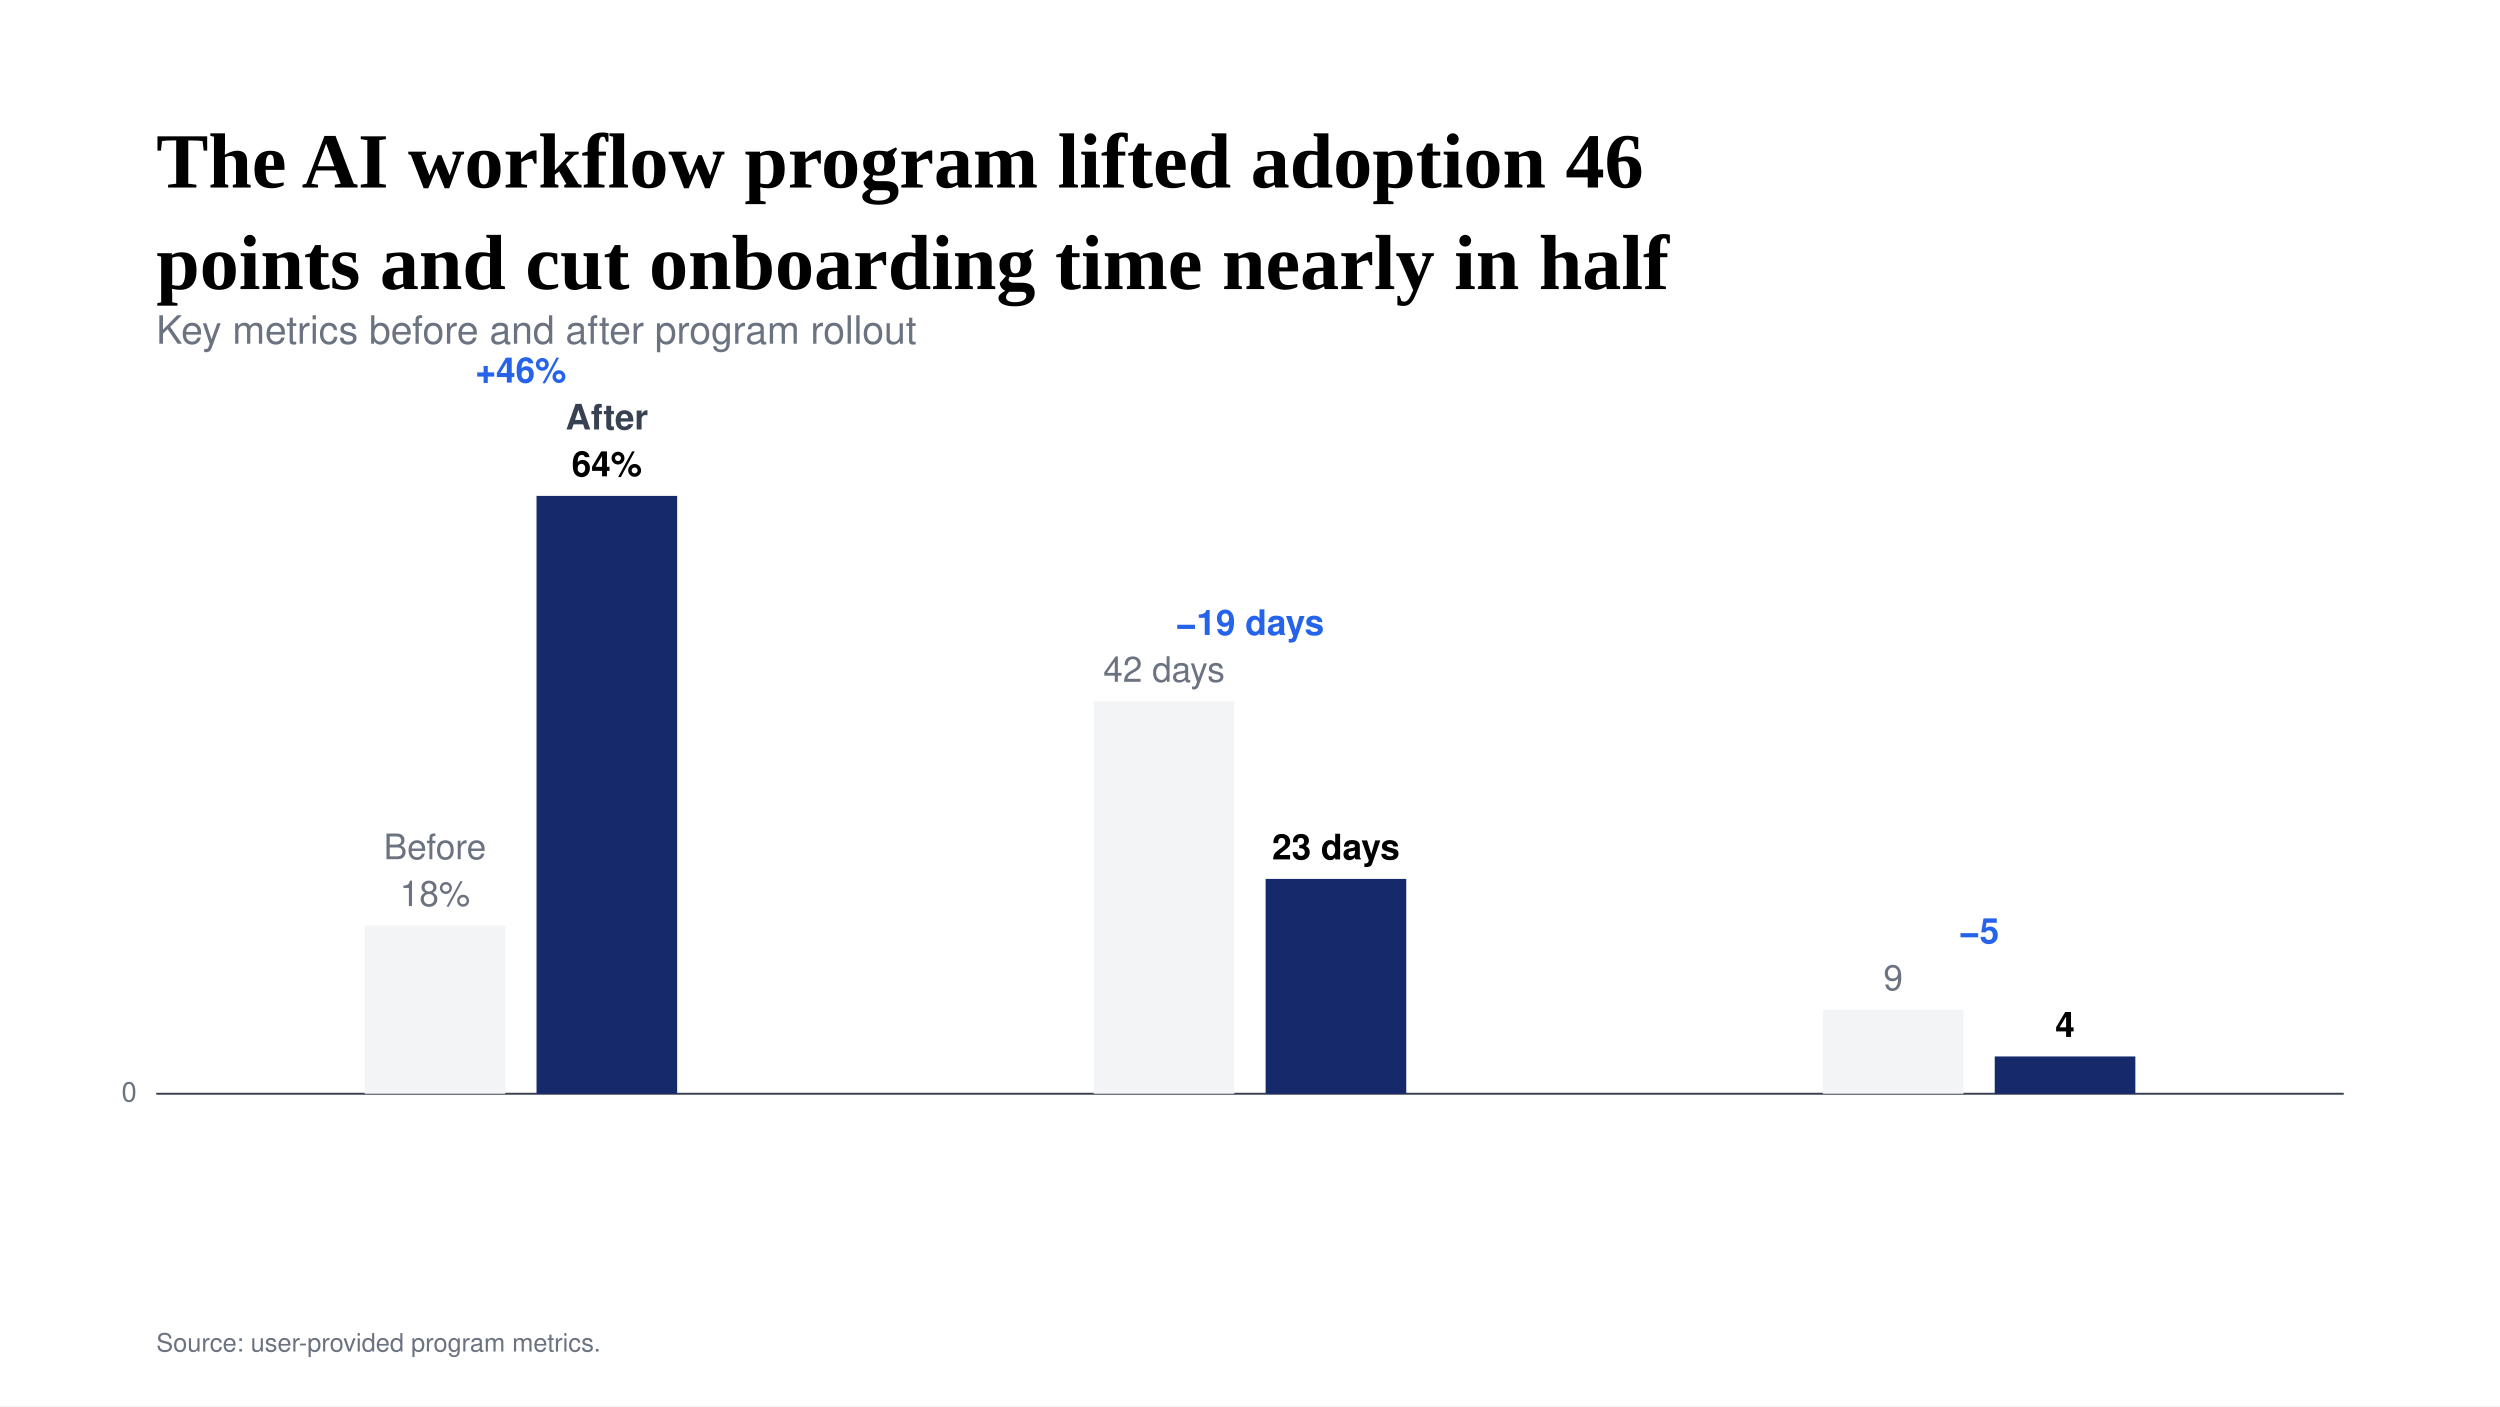
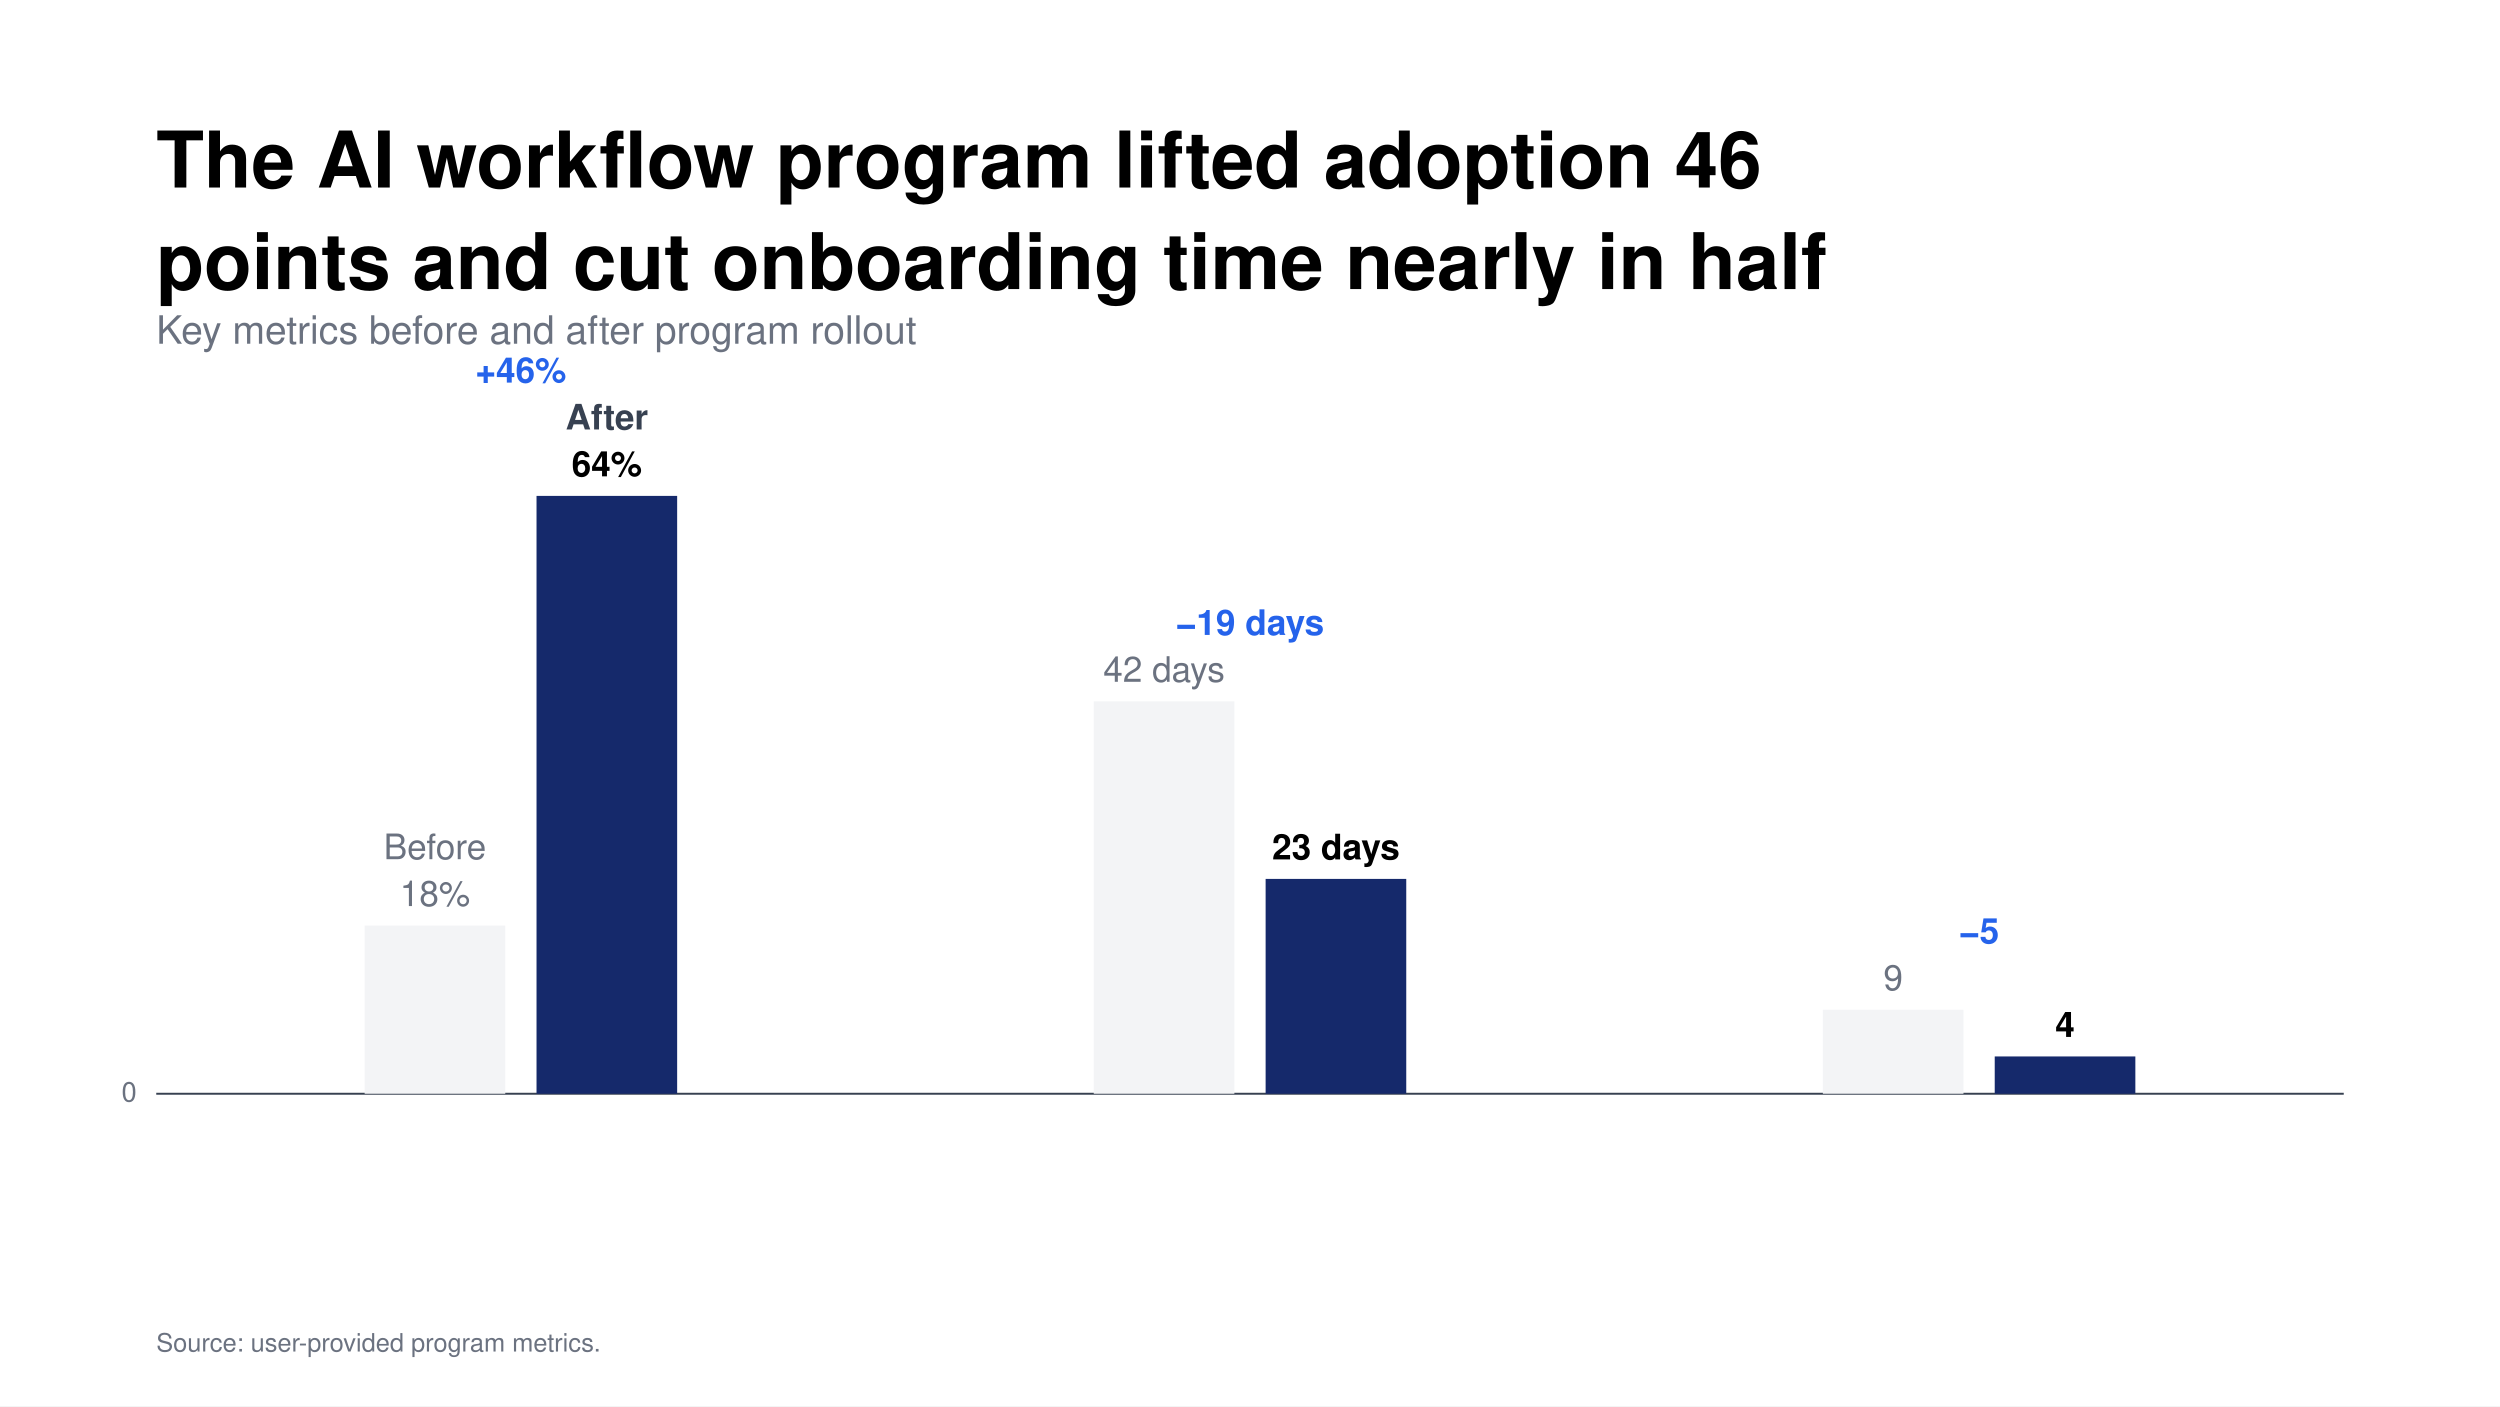
<svg xmlns="http://www.w3.org/2000/svg" viewBox="0 0 1280 720" width="1280" height="720" role="img" aria-label="The AI workflow program lifted adoption 46 points and cut onboarding time nearly in half">
  <rect width="1280" height="720" fill="#FFFFFF" />
-   <text x="80.0" y="96.0" font-family="Georgia, 'Times New Roman', 'Hiragino Mincho ProN', 'Yu Mincho', serif" font-size="40" fill="#000000" font-weight="bold" text-anchor="start">The AI workflow program lifted adoption 46</text>
-   <text x="80.0" y="148.0" font-family="Georgia, 'Times New Roman', 'Hiragino Mincho ProN', 'Yu Mincho', serif" font-size="40" fill="#000000" font-weight="bold" text-anchor="start">points and cut onboarding time nearly in half</text>
+   <text x="80.0" y="96.0" font-family="'Helvetica Neue', Helvetica, Arial, 'Hiragino Sans', 'Yu Gothic', 'Noto Sans JP', 'Meiryo', sans-serif" font-size="40" fill="#000000" font-weight="bold" text-anchor="start">The AI workflow program lifted adoption 46</text>
+   <text x="80.0" y="148.0" font-family="'Helvetica Neue', Helvetica, Arial, 'Hiragino Sans', 'Yu Gothic', 'Noto Sans JP', 'Meiryo', sans-serif" font-size="40" fill="#000000" font-weight="bold" text-anchor="start">points and cut onboarding time nearly in half</text>
  <text x="80.0" y="176.0" font-family="'Helvetica Neue', Helvetica, Arial, 'Hiragino Sans', 'Yu Gothic', 'Noto Sans JP', 'Meiryo', sans-serif" font-size="20" fill="#6B7280" font-weight="normal" text-anchor="start">Key metrics before and after program rollout</text>
  <line x1="80.0" y1="560.0" x2="1200.0" y2="560.0" stroke="#374151" />
  <text x="70.0" y="564.0" font-family="'Helvetica Neue', Helvetica, Arial, 'Hiragino Sans', 'Yu Gothic', 'Noto Sans JP', 'Meiryo', sans-serif" font-size="14" fill="#6B7280" font-weight="normal" text-anchor="end">0</text>
  <rect x="186.7" y="473.9" width="72.0" height="86.1" fill="#F3F4F6" stroke="none" />
  <rect x="274.7" y="253.9" width="72.0" height="306.1" fill="#15296B" stroke="none" />
  <text x="222.7" y="463.9" font-family="'Helvetica Neue', Helvetica, Arial, 'Hiragino Sans', 'Yu Gothic', 'Noto Sans JP', 'Meiryo', sans-serif" font-size="18" fill="#6B7280" font-weight="normal" text-anchor="middle">18%</text>
  <text x="310.7" y="243.9" font-family="'Helvetica Neue', Helvetica, Arial, 'Hiragino Sans', 'Yu Gothic', 'Noto Sans JP', 'Meiryo', sans-serif" font-size="18" fill="#000000" font-weight="bold" text-anchor="middle">64%</text>
  <text x="266.7" y="195.9" font-family="'Helvetica Neue', Helvetica, Arial, 'Hiragino Sans', 'Yu Gothic', 'Noto Sans JP', 'Meiryo', sans-serif" font-size="18" fill="#2563EB" font-weight="bold" text-anchor="middle">+46%</text>
  <text x="222.7" y="439.9" font-family="'Helvetica Neue', Helvetica, Arial, 'Hiragino Sans', 'Yu Gothic', 'Noto Sans JP', 'Meiryo', sans-serif" font-size="18" fill="#6B7280" font-weight="normal" text-anchor="middle">Before</text>
  <text x="310.7" y="219.9" font-family="'Helvetica Neue', Helvetica, Arial, 'Hiragino Sans', 'Yu Gothic', 'Noto Sans JP', 'Meiryo', sans-serif" font-size="18" fill="#374151" font-weight="600" text-anchor="middle">After</text>
  <text x="266.7" y="578.0" font-family="'Helvetica Neue', Helvetica, Arial, 'Hiragino Sans', 'Yu Gothic', 'Noto Sans JP', 'Meiryo', sans-serif" font-size="18" fill="#374151" font-weight="normal" text-anchor="middle" />
  <text x="266.7" y="602.0" font-family="'Helvetica Neue', Helvetica, Arial, 'Hiragino Sans', 'Yu Gothic', 'Noto Sans JP', 'Meiryo', sans-serif" font-size="18" fill="#374151" font-weight="normal" text-anchor="middle" />
  <rect x="560.0" y="359.1" width="72.0" height="200.9" fill="#F3F4F6" stroke="none" />
  <rect x="648.0" y="450.0" width="72.0" height="110.0" fill="#15296B" stroke="none" />
  <text x="596.0" y="349.1" font-family="'Helvetica Neue', Helvetica, Arial, 'Hiragino Sans', 'Yu Gothic', 'Noto Sans JP', 'Meiryo', sans-serif" font-size="18" fill="#6B7280" font-weight="normal" text-anchor="middle">42 days</text>
  <text x="684.0" y="440.0" font-family="'Helvetica Neue', Helvetica, Arial, 'Hiragino Sans', 'Yu Gothic', 'Noto Sans JP', 'Meiryo', sans-serif" font-size="18" fill="#000000" font-weight="bold" text-anchor="middle">23 days</text>
  <text x="640.0" y="325.1" font-family="'Helvetica Neue', Helvetica, Arial, 'Hiragino Sans', 'Yu Gothic', 'Noto Sans JP', 'Meiryo', sans-serif" font-size="18" fill="#2563EB" font-weight="bold" text-anchor="middle">−19 days</text>
  <text x="640.0" y="578.0" font-family="'Helvetica Neue', Helvetica, Arial, 'Hiragino Sans', 'Yu Gothic', 'Noto Sans JP', 'Meiryo', sans-serif" font-size="18" fill="#374151" font-weight="normal" text-anchor="middle" />
  <rect x="933.3" y="517.0" width="72.0" height="43.0" fill="#F3F4F6" stroke="none" />
  <rect x="1021.3" y="540.9" width="72.0" height="19.1" fill="#15296B" stroke="none" />
  <text x="969.3" y="507.0" font-family="'Helvetica Neue', Helvetica, Arial, 'Hiragino Sans', 'Yu Gothic', 'Noto Sans JP', 'Meiryo', sans-serif" font-size="18" fill="#6B7280" font-weight="normal" text-anchor="middle">9</text>
  <text x="1057.3" y="530.9" font-family="'Helvetica Neue', Helvetica, Arial, 'Hiragino Sans', 'Yu Gothic', 'Noto Sans JP', 'Meiryo', sans-serif" font-size="18" fill="#000000" font-weight="bold" text-anchor="middle">4</text>
  <text x="1013.3" y="483.0" font-family="'Helvetica Neue', Helvetica, Arial, 'Hiragino Sans', 'Yu Gothic', 'Noto Sans JP', 'Meiryo', sans-serif" font-size="18" fill="#2563EB" font-weight="bold" text-anchor="middle">−5</text>
  <text x="1013.3" y="578.0" font-family="'Helvetica Neue', Helvetica, Arial, 'Hiragino Sans', 'Yu Gothic', 'Noto Sans JP', 'Meiryo', sans-serif" font-size="18" fill="#374151" font-weight="normal" text-anchor="middle" />
  <text x="1013.3" y="602.0" font-family="'Helvetica Neue', Helvetica, Arial, 'Hiragino Sans', 'Yu Gothic', 'Noto Sans JP', 'Meiryo', sans-serif" font-size="18" fill="#374151" font-weight="normal" text-anchor="middle" />
  <text x="80.0" y="630.0" font-family="'Helvetica Neue', Helvetica, Arial, 'Hiragino Sans', 'Yu Gothic', 'Noto Sans JP', 'Meiryo', sans-serif" font-size="22" fill="#15296B" font-weight="600" text-anchor="start" />
  <text x="80.0" y="692.0" font-family="'Helvetica Neue', Helvetica, Arial, 'Hiragino Sans', 'Yu Gothic', 'Noto Sans JP', 'Meiryo', sans-serif" font-size="13" fill="#6B7280" font-weight="normal" text-anchor="start">Source: user-provided program metrics.</text>
</svg>
